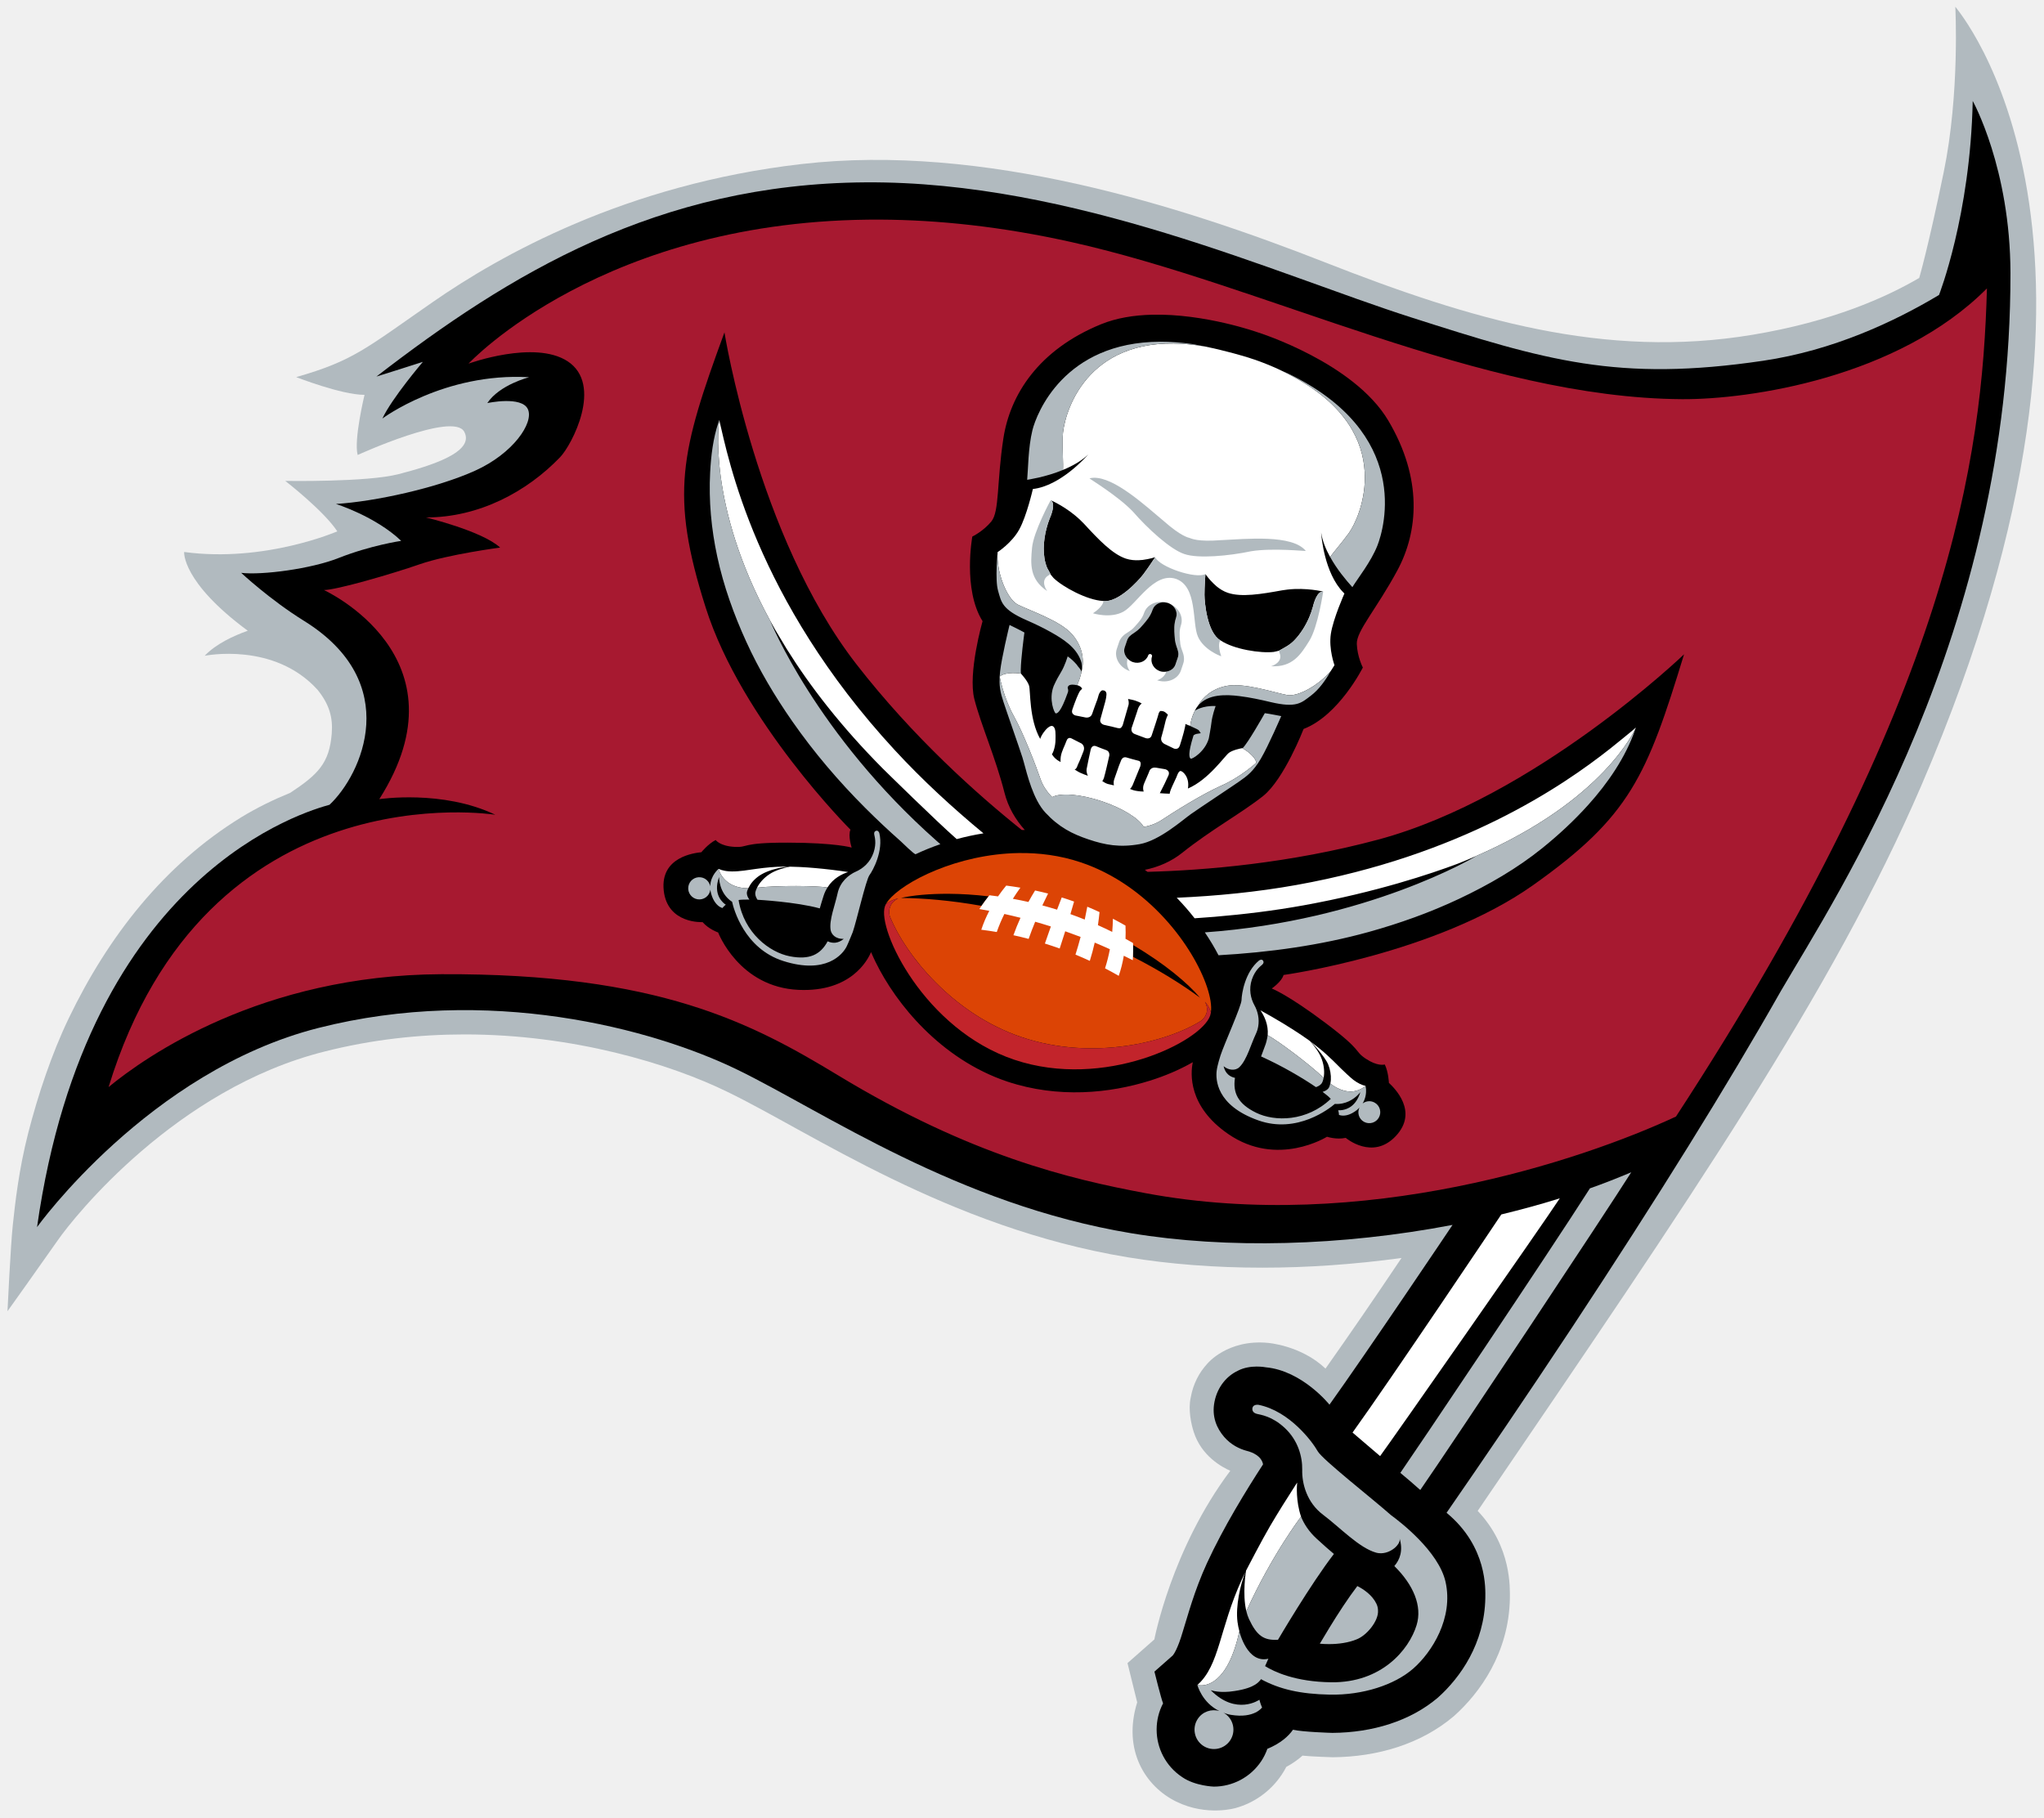
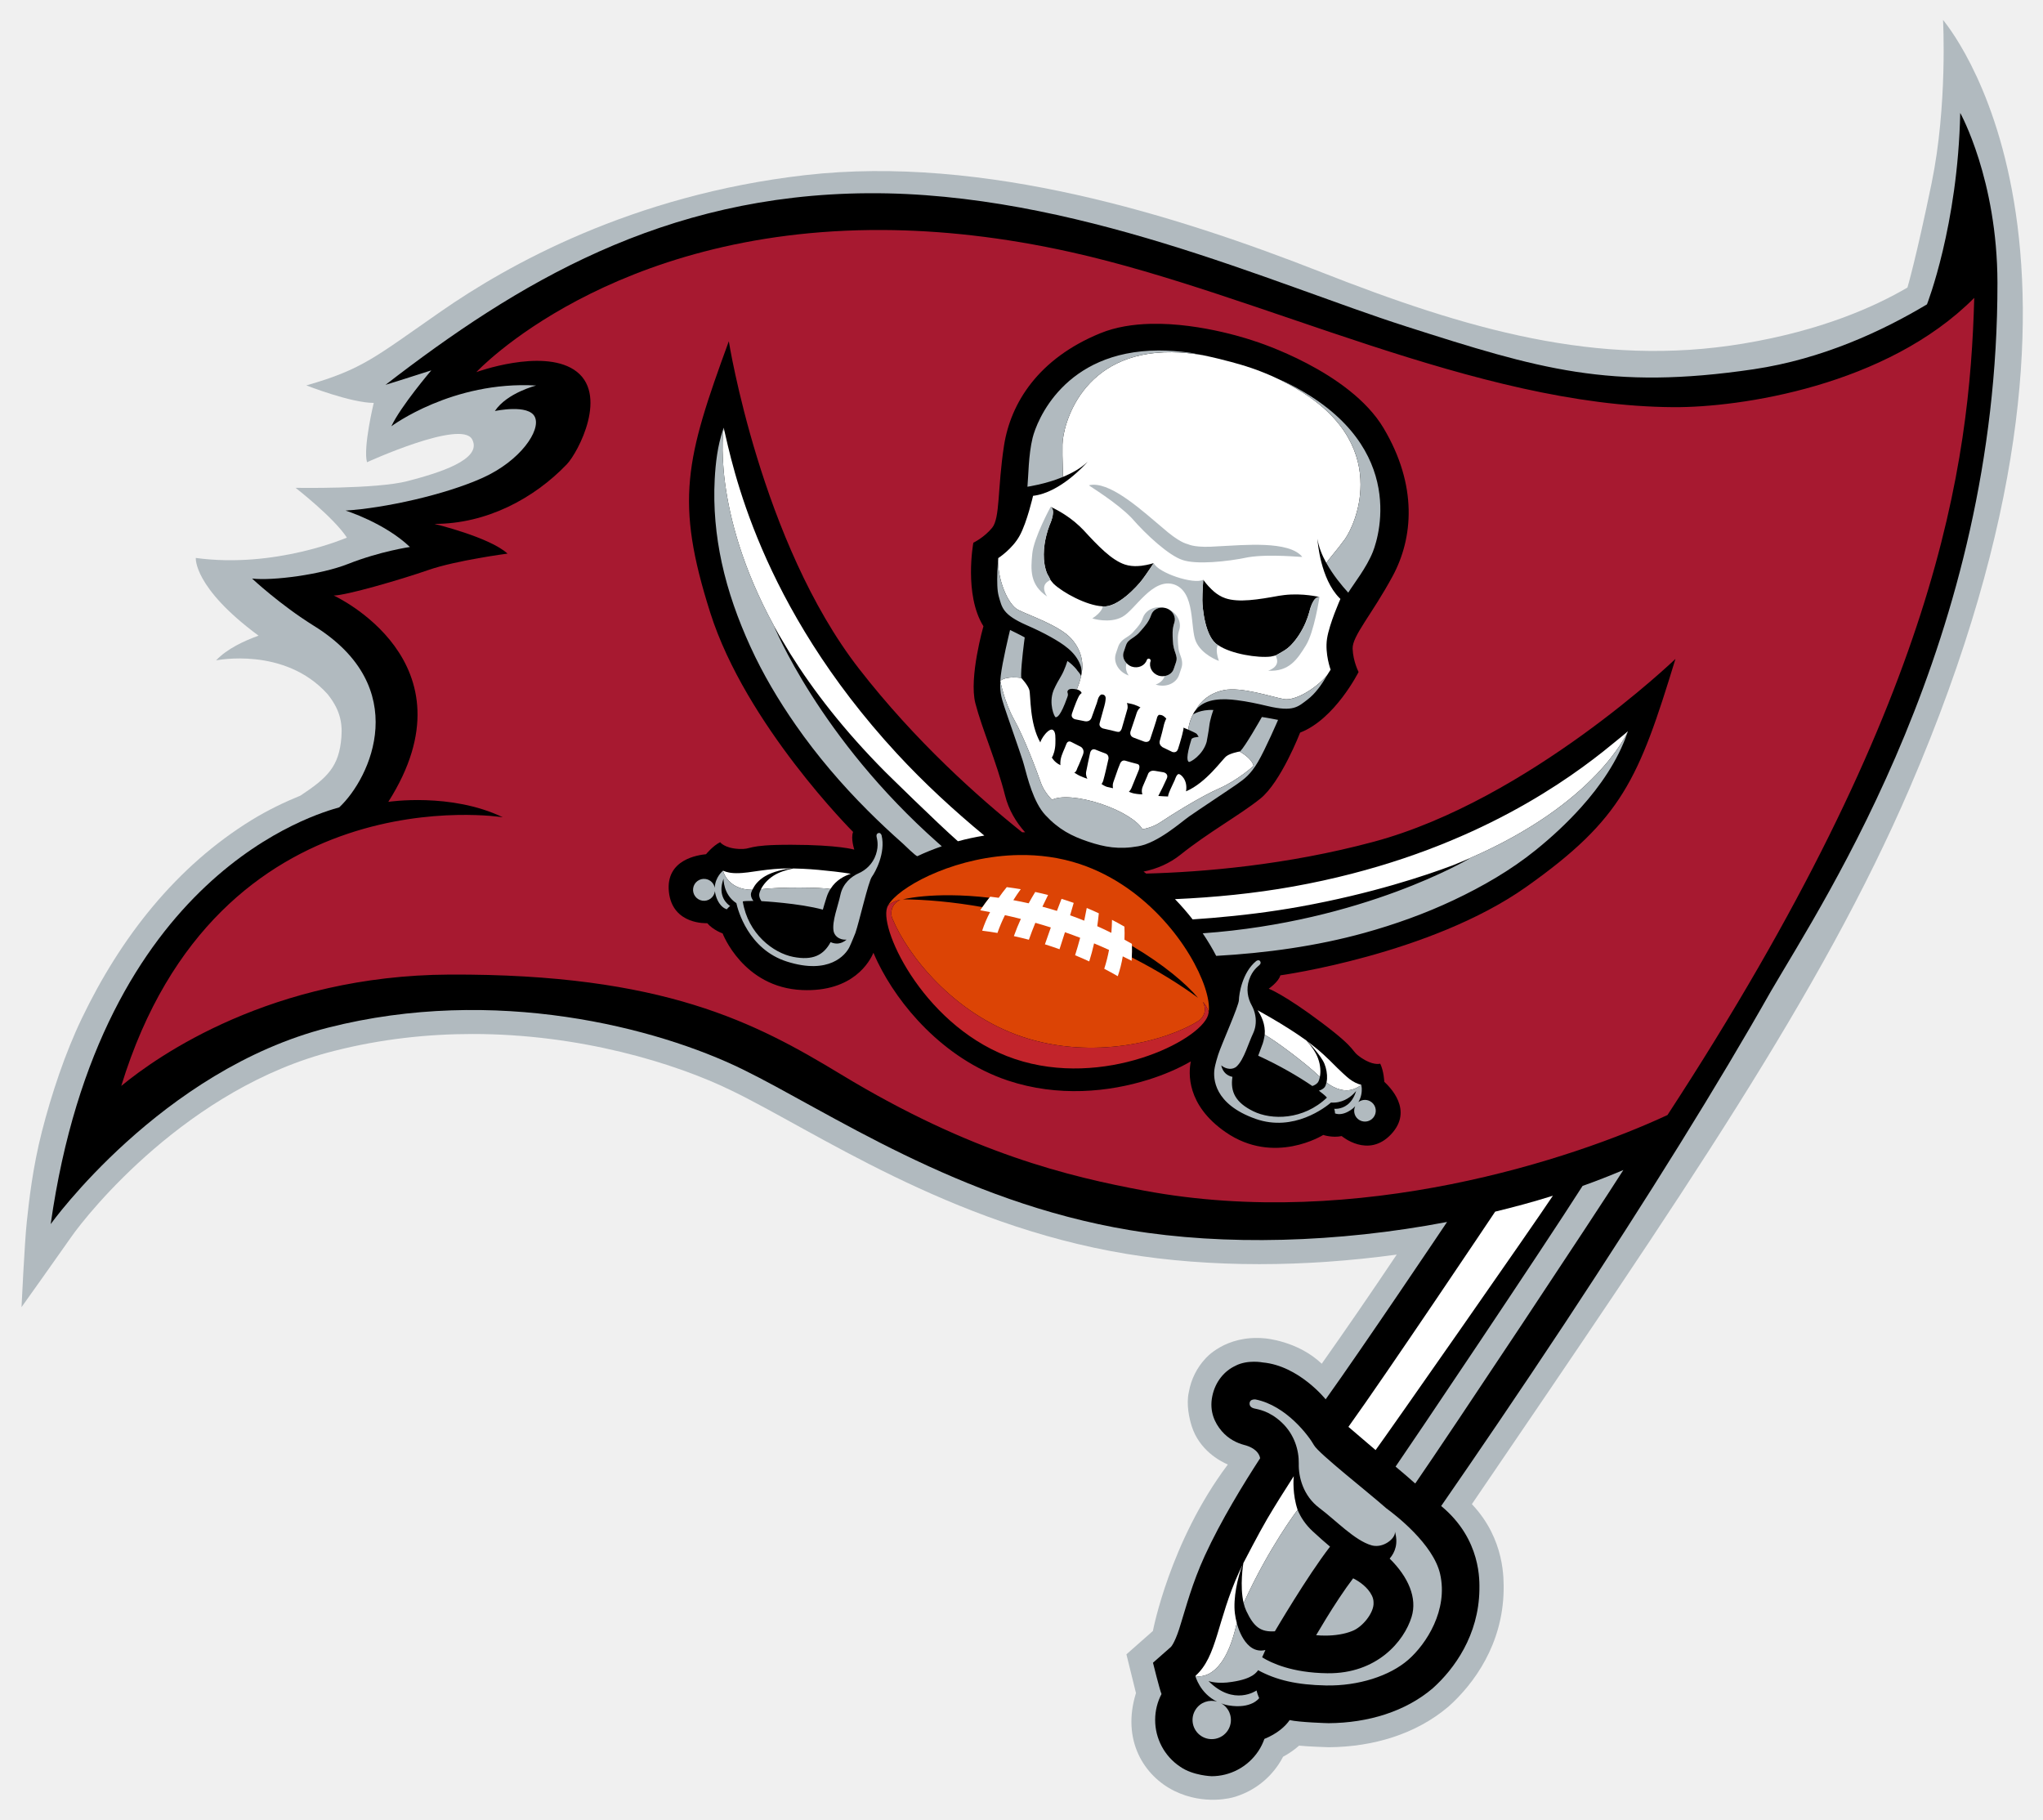
- <svg xmlns="http://www.w3.org/2000/svg" height="265.02" width="298" viewBox="0 0 300 267.02">
+ <svg xmlns="http://www.w3.org/2000/svg" viewBox="-2.23 -1.98 304.21 270.96" width="304.21" height="270.96">
  <g transform="matrix(.69337 0 0 .69337 -23.292 -39.934)" fill-rule="evenodd">
    <g>
      <path d="m447.65 59.002s1.001 18.324-2.46 35.099c-3.344 16.209-5.185 22.385-5.185 22.385-7.078 4.15-18.536 9.255-35.285 12.042-31.259 5.211-59.625-3.185-90.592-15.342-30.976-12.157-72.419-25.251-110.87-20.836-37.284 4.282-63.96 19.385-78.143 29.233-14.183 9.839-16.793 12.44-28.95 15.917 0 0 9.556 3.76 14.475 3.76 0 0-2.318 9.564-1.451 12.741 0 0 20.261-9.264 22.579-4.919 2.318 4.344-7.237 7.246-13.891 8.972-6.654 1.743-24.03 1.442-24.03 1.442s8.149 6.308 11.024 10.688c0 0-15.36 6.689-32.445 4.371 0 0-0.566 6.326 13.475 16.687-2.99 1.071-6.777 2.805-9.122 5.309 0 0 14.714-3.035 23.96 7.264 2.433 3.053 3.229 5.786 2.955 9.237-0.504 6.255-2.902 8.644-8.795 12.537-3.371 1.371-6.954 3.088-10.414 5.202-16.271 9.998-28.171 25.216-36.523 42.602-3.619 7.529-6.512 16.28-8.556 24.216-2.044 7.981-2.796 15.068-3.274 19.492-0.478 4.415-1.133 18.333-1.133 18.333s7.299-10.228 10.723-15.13c3.406-4.884 24.995-32.029 56.44-39.894 10.06-2.557 20.076-3.628 29.649-3.628 23.013-0.018 43.566 6.229 55.732 12.183 17.66 8.547 46.672 28.72 84.708 35.028 8.955 1.478 18.607 2.212 28.614 2.212 9.6 0 19.536-0.699 29.463-2.053-5.609 8.37-10.989 16.191-16.103 23.438-5.185-4.937-12.219-5.45-12.219-5.45-8.529-0.805-12.802 4.388-12.802 4.388-1.726 1.867-3.018 4.291-3.522 7.149-0.602 2.646 0.115 5.725 0.611 7.29 1.627 5.167 6.042 7.521 7.759 8.273-12.466 16.607-16.085 35.728-16.085 35.736l-5.689 5.017 2.053 8.317c-3.167 10.201 1.805 17.855 8.255 21.022 6.547 3.221 12.661 1.354 12.661 1.354 3.849-1.079 7.335-3.504 9.706-7.061 0.364-0.54 0.681-1.088 0.964-1.637 1.327-0.717 2.469-1.522 3.442-2.389 1.796 0.203 6.397 0.345 6.397 0.345 9.432-0.08 18.651-2.752 25.685-8.724 5.539-4.955 11.635-13.404 11.847-24.951 0-2.168 0.398-10.909-6.822-18.527 45.558-66.889 75.135-109.95 94.016-153.76 50.025-116.14 7.353-164.56 7.167-164.97z" fill="#b1babf" />
      <path d="m451.34 78.998c-0.505 24.225-7.141 41.098-7.141 41.098-9.484 5.68-22.429 11.741-37.214 13.935-30.887 4.565-46.061-0.053-74.666-9.202-28.587-9.149-71.49-28.888-115.52-28.596-44.044 0.283-75.48 19.403-103.64 41.151 0.434-0.133 7.344-2.292 9.839-3.114 0 0-6.574 7.715-8.573 12.006 0 0 13.104-9.794 31.091-8.75 0 0-6.255 1.566-8.865 5.477 0 0 7.299-1.575 8.6 1.301 1.31 2.867-3.123 9.387-11.201 13.033-8.078 3.654-21.12 6.521-29.463 7.043 0 0 8.352 2.61 13.82 7.821 0 0-6.37 0.911-13.298 3.645-5.769 2.283-16.165 3.654-20.598 3.132 0 0 6.069 5.68 13.298 10.166 21.164 13.13 12.228 32.595 5.415 38.974-4.486 1.274-51.246 13.997-61.961 89.486 0 0 23.694-33.055 59.572-42.186 35.886-9.131 70.676 0 88.937 8.91 18.262 8.918 46.53 28.481 83.275 34.577 20.208 3.353 44.54 2.743 68.092-1.761-0.38 0.584-18.35 27.313-26.074 38.09 0 0-5.733-7.202-13.493-7.919 0 0-3.256-0.655-5.893 0.717v9e-3c-2.327 1.071-4.318 3.362-4.964 6.538-0.654 3.221 0.513 5.716 2.036 7.485 1.45 1.69 3.273 2.548 4.75 2.946 1.318 0.319 3.15 1.124 3.495 2.867-3.539 5.45-8.388 13.325-11.883 20.934-2.743 5.99-4.052 11.13-5.149 14.59-1.035 3.548-1.955 4.937-2.256 5.114l-3.725 3.283s1.425 5.76 1.831 6.724c-0.902 1.716-1.354 3.61-1.363 5.477v0.106c0 3.911 1.929 7.751 5.433 10.061 2.734 1.884 6.689 1.999 6.689 1.999 3.902 0 7.733-1.929 10.042-5.397 0.557-0.841 0.983-1.725 1.292-2.61 2.805-1.141 4.53-2.734 5.424-4.043 2.079 0.478 8.131 0.664 8.379 0.664 8.458-0.062 16.474-2.486 22.341-7.485 4.716-4.22 9.865-11.439 10.033-21.111 0-1.725 0.522-10.821-8.211-18.041 7.547-10.909 16.82-24.508 26.57-39.257 18.129-27.472 32.958-51.343 44.239-71.276 11.803-20.262 48.733-75.923 48.654-152.14-0.035-22.208-7.989-36.47-7.989-36.47z" />
      <path d="m219.99 104.13c-58.702-0.312-87.302 30.503-87.316 30.518 9e-3 -9e-3 13.944-5.079 20.969-0.514 7.636 4.964 0.903 17.767-1.557 20.324-7.061 7.353-17.208 12.783-28.418 12.783 0 0 11.863 2.851 15.703 6.381 0 0-11.005 1.442-17.004 3.522-5.99 2.088-17.723 5.477-20.324 5.477 0 0 30.905 14.129 11.723 44.309 0 0 13.413-2.053 24.588 3.309 0 0-61.225-9.882-81.938 57.697 7.804-6.432 32.321-23.73 70.49-23.916 46.079-0.203 65.844 10.396 84.15 21.482 27.906 16.917 49.007 21.925 65.039 24.916 46.071 8.6 92.336-6.893 112.38-16.236 58.192-89.159 64.888-139.52 65.879-175.48-18.801 18.925-50.308 23.561-64.588 23.473-42.487-0.257-88.505-24.164-129.33-33.277-14.79-3.3-28.27-4.705-40.453-4.769zm57.447 20.152c11.169-0.283 22.371 3.709 22.504 3.756 0.177 0.053 20.288 6.38 27.578 18.66 7.326 12.343 6.353 23.579 1.92 31.781-4.432 8.211-8.697 12.837-8.582 15.58 0.106 2.734 1.281 4.981 1.281 4.981s-5.078 10.149-12.555 13.016c0 0-4.131 10.68-8.59 14.219-4.442 3.539-11.078 7.185-17.068 11.98-2.362 1.893-5.077 3.06-7.971 3.652 0.195 0.142 0.38 0.284 0.574 0.426 12.042-0.319 30.056-1.778 48.91-6.848 33.206-8.936 64.748-39.25 64.748-39.25-7.891 25.818-11.414 34.349-32.002 48.93-20.598 14.572-52.848 19.021-52.848 19.021-0.363 1.398-2.496 2.867-2.496 2.867s3.302 1.22 11.406 7.316c8.096 6.096 5.901 5.796 8.484 7.539 2.427 1.629 3.869 1.298 4.035 1.252l0.018-6e-3c0.779 1.566 0.877 3.894 0.877 3.894 1.079 1.018 6.36 6.059 1.449 11.279-4.919 5.22-10.6 0.373-10.6 0.373-2.008 0.425-3.963-0.24-3.963-0.24s-10.512 6.619-20.951-0.592c-8.495-5.857-7.981-12.803-7.484-15.201-2.868 1.646-5.948 2.929-9.105 3.92-8.521 2.672-19.394 3.778-30.197 0.186-7.096-2.389-12.971-6.529-17.607-11.121-4.645-4.601-8.078-9.68-10.316-14.254-0.336-0.699-0.654-1.388-0.938-2.061-0.743 1.77-4.301 8.485-15.316 8.006-12.679-0.549-17.076-12.166-17.076-12.166s-1.956-0.654-3.301-2.193c0 0-7.448 0.442-8.227-6.689-0.77-7.131 6.493-7.962 7.971-8.121 0 0 1.469-1.805 3.035-2.584 0 0 0.885 1.283 3.99 1.451 3.106 0.168 1.177-0.921 11.316-0.895 10.14 0.018 13.502 1.045 13.502 1.045s-0.815-2.461-0.258-3.797c0 0-23.03-23.003-30.666-47.051s-5.3-32.967 3.973-58.324c0 0 6.875 43.203 27.977 70.348 12.042 15.492 25.589 27.569 35.012 35.09 0.212 0 0.432 0.01 0.645 0.01-2.008-2.239-3.538-4.867-4.299-7.875-1.885-7.432-4.973-14.342-6.389-19.846-1.416-5.512 1.734-16.527 1.734-16.527-4.229-6.777-2.168-17.934-2.168-17.934s2.292-1.089 4.035-3.203c1.734-2.123 1.131-8.388 2.547-17.607 1.416-9.219 7.416-18.758 20.705-24.182 3.305-1.349 7.023-1.917 10.746-2.012z" fill="#a71930" />
      <path d="m249.18 238.35c-12.944 0.211-24.428 6.091-27.564 10.053-0.17 0.215-0.33 0.44-0.465 0.678-0.014 0.025-0.03 0.075-0.051 0.094 1.236-1.014 2.607-1.211 2.607-1.211-2.172 1.005-2.076 3.175-1.705 3.978 3.164 7.738 13.043 20.447 27.912 25.439 15.149 5.081 30.88 0.972 37.928-3.471 0.82-0.581 1.906-2.046 0.848-4.043 0 0 0.826 0.845 1.258 2.199 0.183-1.316-0.103-3.178-0.834-5.359-2.825-8.406-12.24-21.525-26.758-26.396-4.383-1.47-8.861-2.031-13.176-1.961zm-14.652 8.635c2.548 0.02 5.348 0.184 8.316 0.537-0.518 0.649-1.016 1.321-1.494 2.014-6.461-1.153-12.328-1.632-17.07-1.674 2.456-0.545 6.002-0.91 10.248-0.877zm38.932 10.869c6.682 3.917 11.655 8.133 14.189 11.152-3.715-2.74-8.546-5.782-14.219-8.672 0.037-0.832 0.048-1.659 0.029-2.481z" fill="#dc4405" />
      <path d="m282.12 130.38c-19.495-0.247-23.493 15.662-23.574 19.826-0.062 3.352 0.161 5.616 0.055 6.961 1.982-0.814 3.893-1.867 5.354-3.273-0.337 0.389-5.841 6.655-11.725 7.318 0 0-1.292 5.67-2.867 8.537-1.557 2.876-4.609 4.84-4.609 4.84-0.292 4.052 1.893 9.918 4.326 11.139 2.424 1.221 8.91 3.363 11.432 6.238 2.513 2.876 2.584 5.928 2 8.096-0.186 0.894-0.575 1.955-0.885 2.725 0.08 0.018 0.152 0.035 0.213 0.053 0.531 0.186 0.823 0.549 0.812 0.744 0 0-0.282 0.177-0.494 0.504-0.203 0.327-0.559 1.168-0.656 1.398-0.354 0.876-0.608 1.583-0.91 2.459-0.018 0.026-0.018 0.053-0.018 0.08-0.283 0.841 0.566 1.133 0.566 1.133 0 9e-3 0.087 0.035 0.096 0.035 0.681 0.124 1.417 0.274 2.178 0.434l0.031 4e-3c0.175 0.022 1.022 0.087 1.33-0.729 0.327-0.964 0.612-1.762 0.975-2.727 0.018-0.053 0.044-0.114 0.07-0.176l0.027-0.062s0.22-0.664 0.318-1.062c0.088-0.372 0.479-1.008 0.832-1.008 0.372 0 0.875 0.178 0.822 0.93-0.053 0.752-0.204 1.247-0.23 1.336-9e-3 0.035-0.018 0.079-0.018 0.105-0.336 1.186-1.018 3.682-1.018 3.682-0.327 0.956 0.717 1.256 0.717 1.256 0.636 0.177 1.593 0.328 2.266 0.531 0.044 9e-3 0.08 0.016 0.133 0.025 0 0 0.795 0.257 1.078 0.15 0.292-0.106 0.478-0.548 0.531-0.689 0.044-0.142 1.106-3.85 1.221-4.248 0.081-0.301 0.044-0.901-0.115-1.246 0.053 9e-3 1.018 0.177 1.559 0.354 0.45 0.159 1.053 0.399 1.353 0.629-0.46 0.23-0.761 0.99-0.787 1.096-9e-3 0.018-0.019 0.026-0.019 0.035-0.071 0.248-0.158 0.488-0.229 0.727-0.336 1.018-0.78 2.317-1.125 3.344-0.053 0.274-0.105 0.955 0.691 1.256 0.044 9e-3 0.08 0.036 0.123 0.045 0.664 0.248 1.505 0.549 2.123 0.797l0.037 0.012c0.069 0.022 0.231 0.068 0.424 0.068 0.31 0 0.691-0.116 0.867-0.646 0.159-0.487 0.522-1.567 0.84-2.549 0.311-0.973 0.593-1.857 0.602-1.963 9e-3 -0.186 0.231-0.531 0.363-0.646 0.363-0.026 0.627 0.026 0.875 0.15 0.292 0.142 0.629 0.504 0.762 0.637-0.195 0.336-0.504 1.195-0.584 1.664-0.062 0.398-0.531 2.106-0.752 2.902-0.026 0.062-0.045 0.15-0.07 0.221-0.019 0.027-9e-3 0.052-0.018 0.088-9e-3 0.026-0.019 0.045-0.01 0.062-0.124 0.823 0.672 1.238 0.672 1.238 0.708 0.336 1.389 0.663 2.01 0.973 0 0 0.089 0.035 0.098 0.035 0 0 0.848 0.276 1.131-0.564 9e-3 -0.026 0.026-0.053 0.035-0.062 0.284-0.885 0.507-1.619 0.754-2.522 0.062-0.248 0.133-0.496 0.195-0.744 0.017-0.026 0.025-0.096 0.035-0.193 0.017-0.062 0.14-0.505 0.176-0.779 0.027-0.142 0.027-0.274 0.018-0.371 0 0 0.47 0.185 1.018 0.424 0.221-1.858 1.018-3.246 1.018-3.246 0.177-0.425 0.433-0.788 0.707-1.115-9e-3 0-0.018 8e-3 -0.018 8e-3 1.018-1.752 2.867-3.486 5.938-4.123 3.743-0.77 10.202 1.424 12.883 1.92 2.362 0.434 6.76-2.132 9.271-5.096 0.46-0.708 0.779-1.221 0.779-1.221s-1.256-3.406-0.77-6.644c0.495-3.229 2.875-8.547 2.875-8.547l-0.211-0.207c-4.091-4.127-4.69-12.161-4.725-12.684l-2e-3 -0.021v-6e-3c0.274 1.77 0.991 3.54 1.92 5.203 0.779-1.177 2.292-2.777 3.973-5.113 1.194-1.672 3.371-6.204 3.371-11.742 0-6.3-2.814-13.917-13.068-20.154-0.035-0.027-0.071-0.055-0.115-0.072-0.124-0.08-0.256-0.158-0.389-0.229-1.318-0.796-2.628-1.495-3.857-2.088-0.567-0.274-1.115-0.523-1.637-0.762-0.531-0.23-1.036-0.442-1.514-0.637-0.363-0.15-0.708-0.284-1.035-0.408-0.248-0.097-0.488-0.185-0.717-0.273-0.788-0.292-1.442-0.504-1.92-0.654-0.097-0.035-0.186-0.062-0.283-0.098-0.973-0.31-4.699-1.434-9.344-2.398-2.361-0.402-4.544-0.599-6.561-0.625zm-96.332 16.213s-2.819 17.61 10.848 42.641l0.98 1.762c0.64 1.04 1.441 2.433 2.473 4.121 4.951 7.928 11.533 16.454 20.348 25.328l0.021 0.021c0.55 0.54 11.082 10.915 15.635 14.928 1.808-0.494 3.706-0.902 5.67-1.221-6.507-5.381-12.918-11.271-18.779-17.621-29.629-32.097-35.29-61.943-37.195-69.959zm70.229 17c0.203 0.08 3.415 1.487 6.246 4.186 0.284 0.266 0.558 0.54 0.824 0.822 3.077 3.345 5.99 6.406 8.848 7.361 0.929 0.31 1.91 0.381 2.805 0.338 9e-3 0 0.025 2.3e-4 0.045-0.01 0.247-9e-3 0.486-0.026 0.715-0.053 1.469-0.186 2.639-0.576 2.639-0.576s-1.522 2.329-2.514 3.629c-0.999 1.31-5.247 6.016-8.449 5.662-0.026 0-0.054-0.018-0.08-0.018-3.354-0.168-8.494-2.938-10.477-4.857-0.265-0.265-0.671-0.842-0.68-0.842-0.062 0.053-0.126 0.098-0.197 0.143 0.071-0.044 0.135-0.097 0.197-0.15 0.035-0.035-0.639-1.204-0.684-1.293-1.062-2.566-0.814-5.759-0.15-8.334 0.195-0.752 0.427-1.495 0.719-2.221 0 0 1.15-2.486 0.486-3.486-0.08-0.088-0.169-0.178-0.248-0.258l-0.018-8e-3c0-8e-3 -0.011-0.017-0.027-0.035zm32.766 15.645s0.034 0.044 0.053 0.07c0.133 0.195 0.752 1.052 1.699 1.963 0.168 0.168 0.345 0.328 0.531 0.488 9e-3 8e-3 0.024 0.018 0.033 0.035 0.691 0.575 1.507 1.105 2.445 1.416 2.856 0.964 7.024 0.283 11.492-0.531 0.39-0.061 0.769-0.115 1.15-0.16 4.008-0.459 7.531 0.426 7.531 0.426l8e-3 0.025-0.08-8e-3c-0.116 0.017-0.229 0.035-0.354 0.053-1.132 0.397-1.717 3.08-1.717 3.08-0.221 0.805-0.496 1.591-0.824 2.361-0.752 1.733-1.795 3.425-3.113 4.797-0.991 1.035-2.079 1.549-3.291 2.231l-0.01-0.01c-0.017 0-0.699 0.212-1.061 0.256-2.745 0.337-8.513-0.547-11.281-2.441-0.027-9e-3 -0.046-0.019-0.062-0.027-2.779-1.655-3.337-7.981-3.346-9.619-8e-3 -1.627 0.185-4.357 0.195-4.404zm-40.816 20.967c-0.953 0.01-2.081 0.164-2.773 0.744 0 0 0.807 4.436 2.981 8.336 2.17 3.897 4.758 10.74 5.717 13.504 0.394 1.135 1.162 2.422 2.42 3.711 1.726-0.959 5.958-0.66 10.566 0.889 4.409 1.481 7.849 3.66 8.838 5.424 1.585-0.292 2.839-0.823 3.762-1.438 2.437-1.624 8.62-5.523 12.709-7.322 4.083-1.799 7.4-4.85 7.4-4.85-0.335-1.457-2.309-2.695-2.988-3.086-0.406 0.074-2.021 0.398-2.83 0.994-0.925 0.681-4.286 5.682-8.688 7.562 0.417-2.475-1.184-3.756-1.596-3.713-0.408 0.049-0.733 1.019-0.818 1.264-0.085 0.249-0.934 1.922-1.225 2.707-0.29 0.786-0.203 0.848-0.203 0.848-0.707-0.019-1.413-0.058-2.113-0.113 0.674-1.27 1.275-2.534 1.842-3.793 0.41-1.051-0.713-1.282-0.719-1.289-0.627-0.096-1.252-0.201-1.879-0.318-0.025-4e-3 -0.042 5e-5 -0.068-2e-3 -0.786-0.14-1.262 0.352-1.363 0.652-0.078 0.199-0.152 0.397-0.236 0.594-0.287 0.695-0.597 1.387-0.896 2.08-0.014 0.04-0.024 0.085-0.045 0.121-0.356 0.876-0.055 1.609-0.055 1.609-0.246-0.017-0.828 2e-3 -1.811-0.191-0.466-0.093-1.088-0.369-1.088-0.369 0.346-0.283 0.555-0.821 0.562-0.818 0.626-1.531 1.594-3.908 1.594-3.908s0.382-1.023-0.285-1.221c-0.902-0.225-1.799-0.47-2.691-0.738-0.677-0.143-0.973 0.412-1.047 0.594-0.138 0.359-0.381 0.912-0.463 1.162-0.344 0.979-0.685 1.952-1.023 2.922 0 0.015 1e-4 0.027-4e-3 0.039-0.211 0.626-0.045 1.213-0.045 1.213s-0.867-0.177-1.322-0.297c-0.46-0.121-1.145-0.602-1.145-0.602 0.111-0.114 0.243-0.423 0.338-0.645 0.415-1.452 0.806-3.272 1.154-4.789 0.026-0.212 0.031-0.843-0.607-1.111-0.761-0.278-1.521-0.569-2.268-0.877-0.664-0.209-0.955 0.337-1.059 0.66-0.301 1.374-0.653 3.016-0.881 4.209-0.096 0.837 0.283 1.422 0.283 1.422-0.35-0.087-1.06-0.393-1.631-0.635-0.373-0.157-1.203-0.701-1.203-0.701 0.425-0.038 0.668-0.943 0.668-0.943 0.473-0.979 0.786-1.828 1.156-2.756 0.014-0.045 0.035-0.082 0.049-0.127 0.011-0.027 0.015-0.048 0.031-0.084 0.366-0.984-0.319-1.507-0.434-1.59-0.987-0.493-2.099-1.074-2.109-1.074-0.564-0.303-0.943 0.097-1.062 0.484-0.392 1.108-1.004 2.114-1.217 3.332-0.098 0.69-0.041 1.174-0.041 1.174-1.346-0.641-1.842-1.654-1.842-1.654 0.321-0.385 0.75-1.743 0.76-3.014 0.014-1.271 0.095-2.458-0.5-2.879-0.595-0.422-1.587 0.646-2.098 1.4-0.506 0.754-0.623 1.193-0.623 1.193v0.098c-2.384-4.153-2.052-10.189-2.373-11.297-0.33-1.101-1.73-2.572-1.73-2.572s-0.779-0.135-1.732-0.125zm132.01 11.557c-0.033 0.066-1.126 0.967-2.885 2.393-0.754 0.621-1.579 1.292-2.516 2.033-10.253 8.097-31.637 22.659-66.455 28.916-8.439 1.516-17.038 2.347-25.412 2.717 1.379 1.426 2.64 2.878 3.789 4.352 0 0 3.664-0.269 4.17-0.311 6.32-0.531 12.637-1.3 18.881-2.428 15.446-2.789 27.123-6.734 32.67-8.82 1.297-0.511 2.535-1.036 3.748-1.562 27.285-11.837 33.844-26.903 34.01-27.289zm-180.36 29.459c-2.015 0.01-4.03 0.208-6.025 0.486-1.768 0.246-3.465 0.554-5.1 0.539-0.39-1e-3 -0.769-0.023-1.139-0.072l-0.365-0.059c-0.46-0.087-0.908-0.217-1.348-0.404 0.019 0.073 0.972 4.104 6.295 4.104 0.05-0.057 0.236-0.408 0.27-0.471 0.509-0.962 1.506-1.877 2.441-2.422 0.01-6e-3 0.018-0.015 0.027-0.019 1.635-0.982 4.204-1.577 5.826-1.666 0.047-5e-3 -0.572-0.018-0.883-0.016zm1.127 0.014c-1.447 0.28-3.108 0.798-4.269 1.561-1.347 0.875-2.219 1.966-2.678 2.898 4.417-0.522 12.785-0.412 14.9-0.047 0.013-0.016 0.032-0.034 0.049-0.051 1.22-1.93 3.03-2.788 4.344-3.225-2.189-0.347-4.756-0.641-6.963-0.838-1.096-0.098-2.194-0.177-3.293-0.23-0.696-0.035-1.393-0.054-2.09-0.068zm45.84 4.008c-0.611 0.74-1.191 1.504-1.734 2.291-0.614-0.088-1.222-0.167-1.822-0.238-0.062 0.074-0.119 0.152-0.18 0.229-0.518 0.649-1.016 1.321-1.494 2.014-0.155 0.224-0.309 0.448-0.459 0.676 0.693 0.12 1.396 0.247 2.103 0.383-0.67 1.279-1.244 2.614-1.697 4 1.096 0.136 2.193 0.296 3.281 0.484 0.458-1.317 0.999-2.591 1.609-3.824 1.125 0.249 2.267 0.519 3.416 0.811-0.545 1.201-1.05 2.431-1.498 3.693 1.078 0.237 2.158 0.493 3.221 0.777 0.435-1.236 0.901-2.446 1.389-3.635 1.103 0.314 2.211 0.647 3.326 1.002-0.428 1.19-0.851 2.398-1.268 3.621 1.053 0.326 2.093 0.677 3.133 1.051 0.404-1.227 0.795-2.447 1.172-3.654 1.105 0.388 2.192 0.787 3.262 1.199-0.328 1.244-0.69 2.495-1.088 3.746 1.019 0.418 2.034 0.863 3.037 1.326 0.404-1.286 0.751-2.578 1.039-3.871 1.093 0.457 2.164 0.924 3.213 1.4-0.257 1.362-0.596 2.714-1.027 4.051 0.979 0.51 1.952 1.041 2.904 1.594 0.48-1.395 0.832-2.818 1.07-4.26 0.645 0.313 1.278 0.63 1.904 0.947 0.013-0.24 0.026-0.48 0.037-0.719 0.037-0.832 0.048-1.659 0.029-2.481-4e-3 -0.147-7e-3 -0.293-0.012-0.439-0.522-0.3-1.05-0.597-1.592-0.893 0.039-0.932 0.036-1.866-6e-3 -2.801-0.896-0.511-1.783-0.997-2.666-1.455-0.016 0.927-0.064 1.859-0.143 2.791-0.984-0.488-1.994-0.965-3.029-1.428 0.136-0.925 0.248-1.851 0.338-2.768-0.868-0.406-1.726-0.785-2.592-1.145-0.163 0.9-0.345 1.809-0.541 2.725-0.993-0.399-2.003-0.785-3.035-1.152 0.266-0.898 0.525-1.785 0.775-2.662-0.864-0.311-1.736-0.602-2.613-0.875-0.33 0.849-0.661 1.715-0.99 2.592-1.047-0.326-2.087-0.628-3.121-0.904 0.397-0.853 0.804-1.692 1.219-2.512-0.903-0.231-1.824-0.448-2.758-0.648-0.487 0.792-0.957 1.605-1.41 2.434-1.111-0.25-2.21-0.475-3.295-0.672 0.505-0.806 1.037-1.593 1.594-2.356-0.979-0.165-1.978-0.313-3.002-0.445zm53.861 26.441c0.783 1.137 1.72 2.999 1.535 5.266 1.898 0.983 8.64 5.939 11.848 9.025 0.196-1.023 0.159-2.419-0.391-3.93-0.466-1.31-1.472-2.722-2.459-3.82-0.127-0.095-0.256-0.19-0.385-0.285-1.01-0.725-2.046-1.412-3.092-2.084-1.464-0.941-2.953-1.843-4.461-2.713-0.715-0.411-1.436-0.814-2.156-1.219-0.152-0.086-0.293-0.157-0.439-0.24zm10.703 6.654c0.065 0.054 3.021 3.172 3.67 4.873 0.388 0.962 0.604 2.155 0.541 3.193-0.017 0.287-0.059 0.541-0.111 0.781 4e-3 4e-3 0.012 0.018 0.016 0.023 0.187 0.141 0.369 0.273 0.551 0.395 0.296 0.198 0.604 0.373 0.918 0.537 0.498 0.257 1.018 0.453 1.562 0.586 0.388 0.094 0.824 0.154 1.225 0.154 1.167 0 2.251-0.455 3.174-1.147l0.041-0.029c-0.449-0.109-0.874-0.268-1.283-0.469-0.448-0.219-0.879-0.5-1.305-0.816-0.562-0.418-2.22-1.983-2.621-2.389-0.545-0.55-1.095-1.095-1.647-1.639-0.669-0.657-2.123-2.001-2.801-2.514-0.149-0.112-1.93-1.541-1.93-1.541zm52.719 33.166c-0.113 0.044-0.23 0.08-0.346 0.115-3.954 1.239-7.98 2.318-12.051 3.309-0.46 0.699-23.401 34.943-31.516 46.215 0.194 0.168 5.66 4.849 5.838 4.99 2.193-2.955 34.031-48.497 38.074-54.629zm-55.645 60.238c-0.088 0.133-0.175 0.266-0.264 0.398-1.868 2.902-3.709 5.823-5.461 8.795-1.682 2.851-4.982 9.221-5.106 9.469-0.018 0.133-0.822 4.884 0.06 8.572 3e-3 -8e-3 6e-3 -0.015 0.01-0.023 0.033-0.084 0.079-0.193-8e-3 0.033 5.448-11.997 11.583-20.015 11.592-20.023-1.117-3.292-0.899-6.609-0.824-7.221zm-10.98 18.971c-0.239 0.495-0.486 0.992-0.707 1.478-4.849 10.6-4.701 18.227-9.451 22.438 0 0 0.117 0.035 0.32 0.062 1.274 0.168 6.087-0.017 8.574-11.439v-0.01c-0.168-0.636-0.312-1.292-0.4-2.008-0.415-3.302 0.593-7.832 1.647-10.469 9e-3 -0.018 0.018-0.035 0.018-0.053z" fill="#fff" />
      <path d="m279.2 130c-20.403 0.088-26.206 15.271-27.064 18.748-0.911 3.698-0.903 8.388-1.115 10.512 0 0 3.919-0.557 7.582-2.088 0.106-1.345-0.115-3.61-0.053-6.963 0.088-4.592 4.945-23.492 30.135-19.201l-0.123-0.025c-0.823-0.168-1.673-0.336-2.549-0.486-2.433-0.345-4.698-0.496-6.812-0.496zm25.934 6.238c1.229 0.593 2.539 1.292 3.857 2.088 0.133 0.071 0.265 0.149 0.389 0.229 0.044 0.018 0.08 0.046 0.115 0.072 10.255 6.238 13.068 13.855 13.068 20.154 0 5.539-2.177 10.07-3.371 11.742-1.681 2.336-3.194 3.937-3.973 5.113 1.417 2.557 3.3 4.84 4.699 6.371 1.194-1.938 3.918-5.336 5.289-8.777 1.513-3.831 7.326-23.871-19.049-36.559zm-119.34 10.357s-0.17 0.504-0.17 0.506c-1.145 3.372-1.577 7.053-1.764 10.592-0.317 5.988 0.245 12.01 1.512 17.867 1.346 6.223 3.499 12.218 6.139 18.004 2.7 5.922 6.039 11.543 9.758 16.881 4.579 6.576 9.803 12.696 15.467 18.361 2.431 2.431 4.939 4.783 7.514 7.062 0.316 0.28 2.894 2.845 3.15 2.723 1.607-0.766 3.362-1.473 5.229-2.123l-0.779-0.686c-25.545-22.596-35.285-46.688-35.285-46.688l0.037 0.064c-13.618-24.99-10.807-42.564-10.807-42.564zm79.289 12.238c-0.296 0.011-0.582 0.049-0.857 0.117 0 0.115 5.946 3.653 9.193 7.043 3.097 3.575 7.971 8.05 10.908 8.998 2.921 1.018 9.502 0.39 14.139-0.592 4.665-0.752 11.584 0.025 11.584-0.072-2.858-3.539-12.59-2.529-18.076-2.273-4.752 0.372-6.177-0.335-6.504-0.459-0.319-0.088-1.885-0.389-5.469-3.557-3.947-3.294-10.485-9.363-14.918-9.205zm-9.088 4.762s-3.619 6.627-3.938 10.061c-0.327 3.442-0.557 6.654 3.195 9.176-0.115-0.159-1.558-2.229 0.283-3.309 0.071-0.043 0.14-0.089 0.211-0.143 0.071-0.044 0.135-0.097 0.197-0.15 0.035-0.035-0.639-1.202-0.684-1.291-1.062-2.566-0.814-5.761-0.15-8.336 0.195-0.752 0.427-1.495 0.719-2.221 0 0 1.15-2.486 0.486-3.486-0.08-0.088-0.169-0.176-0.248-0.256l-0.018-0.01zm-11.236 10.998s-0.23 2.257-0.23 4.531c0 0.911 0.028 1.833 0.125 2.602 0.053 0.389 0.124 0.741 0.203 1.043 0.699 2.407 0.779 3.929 5.99 6.221 1.778 0.778 3.539 1.611 5.229 2.566 2.531 1.433 5.257 3.124 6.309 6 9e-3 0.026 0.011 0.051 0.027 0.078 0.284 0.726 0.309 1.628 0.115 2.371 0-0.096-0.045-0.222-0.107-0.354-0.23-0.452-0.627-0.778-0.885-1.203 0-9e-3 -9e-3 -0.017-0.025-0.035-0.567-0.645-1.177-1.239-1.895-1.727v0.027l-0.018-0.035s-0.548 1.92-1.406 3.336c-0.488 0.814-1.01 1.716-1.559 2.955 0 0.018-8e-3 0.036-0.016 0.053-1.071 2.78 0.177 5.718 0.469 5.734 0.345 0.026 1.08-0.309 2.469-4.211 0.035-0.089 0.105-0.275 0.15-0.479 0.035-0.186-0.028-0.523-0.107-0.797 0 0 0.01-0.019 0.018-0.045 0.169-0.638 0.985-0.583 1.498-0.521 0.176 0.018 0.352 0.044 0.521 0.088 0.309-0.77 0.698-1.832 0.885-2.725 0.584-2.168 0.513-5.22-2-8.096-2.523-2.876-9.009-5.018-11.434-6.238-2.433-1.221-4.618-7.088-4.326-11.141zm33.385 1.07s-1.522 2.329-2.514 3.629c-0.999 1.31-5.247 6.016-8.449 5.662v0.014c-2e-3 0.127-0.085 1.155-2.221 2.578 0 0 3.682 1.177 6.449-0.344 2.78-1.522 6.45-8.467 11.123-6.955 4.636 1.619 3.38 9.371 4.672 12.256 1.247 2.806 4.715 4.087 4.928 4.158-0.885-2.576-0.192-3.397-0.201-3.397-2.77-1.655-3.329-7.981-3.338-9.619-8e-3 -1.628 0.185-4.362 0.195-4.406-2.08 1.071-9.68-1.479-10.645-3.576zm35.508 7.301c-0.116 0.017-0.229 0.035-0.354 0.053-1.132 0.397-1.717 3.08-1.717 3.08-0.221 0.805-0.496 1.591-0.824 2.361-0.752 1.733-1.795 3.425-3.113 4.797-0.991 1.035-2.079 1.549-3.291 2.231 0.035 0.159 0.079 0.309 0.141 0.459 0.84 2.062-1.787 2.822-1.787 2.822 4.532 0.248 6.272-2.46 8.096-5.398 1.823-2.929 2.93-10.396 2.93-10.396zm-34.594 2.17c-1.507 0.1-2.801 0.966-3.26 2.307-0.38 1.15-1.015 1.841-1.84 2.76l-0.025 0.037c-0.628 0.752-1.116 1.034-1.717 1.424-0.586 0.354-1.408 0.982-1.734 2.027l-0.471 1.397c-0.627 1.877 0.613 3.982 2.762 4.707 0 0-0.937-1.167-0.469-2.564 0-0.018 9e-3 -0.045 0.018-0.062-0.62-0.646-0.921-1.53-0.637-2.371l0.496-1.459c0.495-1.496 1.786-1.364 3.299-3.258 0.814-0.938 1.638-1.84 2.125-3.291 0.389-1.168 1.706-1.815 3.008-1.486-0.527-0.148-1.052-0.199-1.555-0.166zm2.035 0.324c1.22 0.537 1.873 1.831 1.482 3-0.486 1.441-0.397 2.655-0.309 3.902 0.062 2.415 1.167 3.089 0.672 4.584l-0.496 1.461c-0.281 0.849-1.062 1.378-1.955 1.512 0 0.017-8e-3 0.035-0.016 0.053-0.471 1.389-1.92 1.76-1.92 1.77 2.158 0.717 4.423-0.212 5.051-2.098l0.469-1.397c0.372-1.025 0.081-2.025-0.16-2.654-0.238-0.672-0.459-1.195-0.502-2.176v-0.019l-0.012-0.035c-0.088-1.221-0.175-2.141 0.205-3.291 0.603-1.801-0.509-3.811-2.51-4.611zm-33.803 4.561s-8e-3 0.026-0.018 0.076c-0.183 0.747-1.645 6.809-1.98 9.754-0.359 3.136 0.123 4.658 0.711 6.484 0.584 1.823 3.337 9.627 4.014 11.754 0.087 0.266 0.18 0.6 0.285 0.984 0.732 2.693 2.001 7.934 4.561 10.691 2.903 3.128 5.705 4.536 9.162 5.699 7e-3 3e-3 0.021 4e-3 0.035 8e-3 0.01 5e-3 0.021 0.012 0.031 0.014 1.728 0.579 3.366 1.01 5.094 1.205 1.728 0.194 3.551 0.149 5.65-0.223 4.234-0.751 9.081-5.101 10.902-6.391 1.828-1.288 8.733-5.849 10.297-6.951 1.566-1.106 2.873-2.031 4.479-4.744 1.611-2.723 4.332-9.047 4.332-9.047s-2.611-0.516-3.475-0.621c0 0-0.014 0.023-0.041 0.07-0.385 0.68-3.498 6.173-4.633 7.32 0 0-0.034 5e-3 -0.094 0.016 0.68 0.391 2.653 1.629 2.988 3.086 0 0-3.317 3.051-7.4 4.85-4.088 1.8-10.272 5.698-12.709 7.322-0.923 0.614-2.176 1.144-3.762 1.435-0.989-1.764-4.429-3.941-8.838-5.422-4.609-1.548-8.842-1.848-10.568-0.889-1.258-1.289-2.026-2.576-2.42-3.711-0.959-2.764-3.545-9.607-5.715-13.504-2.174-3.9-2.981-8.336-2.981-8.336 1.386-1.16 4.506-0.619 4.506-0.619-0.03-0.212-0.037-0.507-0.033-0.861 0.033-2.306 0.668-7.097 0.758-7.769 7e-3 -0.052 0.012-0.078 0.012-0.078-0.749-0.437-3.15-1.603-3.15-1.603zm68.061 9.748c-2.512 2.963-6.901 5.529-9.264 5.096-2.682-0.496-9.141-2.691-12.885-1.92-3.079 0.637-4.927 2.38-5.953 4.141 9e-3 -9e-3 0.017-0.025 0.035-0.025 0.017-0.018 0.025-0.018 0.035-0.037 2.07-2.388 5.831-2.291 8.672-1.928 2.22 0.274 4.423 0.745 6.6 1.266 5.548 1.31 6.53 0.151 8.529-1.353 1.718-1.292 3.124-3.284 4.168-5.143 0.026-0.035 0.046-0.06 0.062-0.096zm-24.404 7.434c-2.804-0.134-4.371 0.973-4.371 0.973l-0.016 0.027c-0.113 0.206-0.797 1.516-1 3.219 0 9e-3 1.078 0.487 1.291 0.602 0.186 0.106 0.485 0.222 0.6 0.408 0.265 0.38 0.338 0.531 0.338 0.531-0.257 0.044-0.514 0.079-0.77 0.123-0.142-9e-3 -0.779 0.222-0.779 0.416-1.238 3.965-0.858 4.664-0.566 4.85 0.249 0.158 3.009-1.424 3.832-4.291 0-0.018 0.46-2.409 0.557-3.356 0.17-1.531 0.806-3.274 0.885-3.486l-0.018 0.01c0-9e-3 0.018-0.025 0.018-0.025zm89.031 4.562c-0.165 0.386-6.725 15.453-34.01 27.289l-0.172 0.139s-22.678 13.5-57.131 15.967c1.102 1.637 2.077 3.26 2.894 4.848 10.72-0.602 21.57-2.093 31.822-4.936 6.554-1.818 13.006-4.126 19.16-7.031 6.195-2.925 12.27-6.423 17.613-10.734 3.484-2.812 6.749-5.843 9.744-9.172 4.12-4.578 7.884-10.029 9.916-15.889 0 0 0.166-0.482 0.162-0.48zm-160.78 21.848c-0.051-5e-3 -0.107-3e-4 -0.168 0.016-0.289 0.081-0.49 0.317-0.41 0.775 0.076 0.457 0.545 1.79-0.137 3.836-0.685 2.054-2.22 3.379-3.734 4.041-1.508 0.661-3.367 2.159-3.889 4.606-0.515 2.446-1.838 5.665-1.471 7.791 0.14 0.81 0.941 1.93 2.789 1.852-1.263 1.046-2.454 0.968-3.424 0.525-1.53 2.823-3.833 3.986-8.021 3.172-4.288-0.832-9.716-4.942-10.842-11.883 1e-3 -0.123 1.435-0.136 2.023-0.137h0.262c-0.253-0.33-0.525-0.809-0.543-1.328-7e-3 -0.289 0.114-0.662 0.299-1.061-5.323 0-6.275-4.031-6.295-4.104 0 0-1.688 1.356-1.76 3.672-0.183-0.956-0.949-1.735-1.961-1.887-1.282-0.197-2.485 0.686-2.678 1.973-0.194 1.285 0.695 2.488 1.977 2.682 1.283 0.192 2.486-0.69 2.68-1.975 5e-3 -0.031 4e-3 -0.062 8e-3 -0.094 0.03 0.274 0.083 0.562 0.164 0.857 0.223 0.819 0.528 1.401 0.84 1.844 0.75 1.06 1.566 1.213 1.566 1.213 9e-3 2e-3 0.114-0.15 0.123-0.16 0.056-0.066 0.534-0.564 0.596-0.523-0.539-0.349-2.834-2.088-1.438-5.889 0 0-0.08 3.43 2.758 5.256 0.311 1.42 2.536 9.908 10.859 12.549 9.087 2.887 12.589-1.445 13.404-3.076 0.37-0.747 1.299-3.062 1.299-3.062 0.788-2.257 2.787-11.038 3.537-12.061 0.747-1.026 3-5.136 2.088-8.912 0 0-0.142-0.475-0.502-0.508zm-17.092 11.729c-2.909-8e-3 -6.104 0.095-8.312 0.355-0.23 0.472-0.388 0.913-0.381 1.246 0.014 0.509 0.253 0.968 0.484 1.309 0 0 8.098 0.431 13.189 1.828 0.203-0.725 0.466-1.613 0.814-2.693 0.218-0.687 0.514-1.265 0.842-1.785-0.017 0.016-0.035 0.033-0.049 0.049-1.058-0.183-3.679-0.301-6.588-0.309zm98.609 15.617c-0.276-0.057-0.566 0.158-0.566 0.158-3.009 2.461-3.69 7.099-3.711 8.369-0.019 1.27-3.724 9.474-4.455 11.746-0.031 0.095-0.664 2.045-0.811 3.228-0.225 1.812-0.157 7.359 8.83 10.541 8.229 2.913 15.098-2.545 16.207-3.496 2.312 0.172 3.993-1.035 4.809-1.84 0.373-0.366 0.592-0.648 0.592-0.648-0.888 2.917-2.742 3.636-3.875 3.797-0.368 0.051-0.663 0.045-0.822 0.031 0.024 0.074 0.033 0.133 0.051 0.199 0.131 0.488 0.104 0.783 0.104 0.783s0.268 0.127 0.73 0.156c0.651 0.04 1.698-0.118 3.037-1.147 0.227-0.178 0.401-0.368 0.582-0.555-0.524 1.106-0.119 2.437 0.973 3.029 1.131 0.615 2.546 0.192 3.156-0.938 0.615-1.127 0.193-2.544-0.938-3.154-0.833-0.455-1.815-0.341-2.518 0.195 0.682-1.127 0.763-2.283 0.725-3.01-5e-3 -0.124-0.084-0.685-0.094-0.689-9e-3 8e-3 -0.021 0.013-0.031 0.021-0.923 0.692-2.007 1.147-3.174 1.147-0.401 0-0.836-0.06-1.225-0.154-0.544-0.133-1.064-0.329-1.562-0.586-0.314-0.164-0.622-0.339-0.918-0.537-0.181-0.121-0.364-0.254-0.551-0.395l-0.021-0.016c-0.093 0.427-0.221 0.798-0.402 1.023-0.325 0.404-0.835 0.622-1.23 0.736 8e-3 3e-3 0.016 0.011 0.025 0.018 0.593 0.475 1.202 0.894 1.711 1.467-5.084 4.853-11.892 4.86-15.816 2.938-3.836-1.882-4.966-4.201-4.481-7.387-1.037-0.23-2.038-0.87-2.41-2.467 0.035 0.031 0.077 0.05 0.113 0.08 0.884 0.714 2.327 0.975 3.221 0.127 0.805-0.765 1.431-2.022 1.994-3.373 0.515-1.24 0.96-2.511 1.529-3.727 0.229-0.493 0.395-1.031 0.482-1.568 0.257-1.512-0.062-3.122-0.807-4.457-0.802-1.439-1.233-3.422-0.537-5.475 0.695-2.039 1.868-2.821 2.203-3.139 0.342-0.315 0.322-0.628 0.141-0.869-0.077-0.098-0.168-0.147-0.26-0.166zm1.262 15.994s-0.178 1.171-0.42 1.861c-0.381 1.073-0.702 1.939-0.98 2.637 4.519 2.034 8.804 4.569 11.625 6.5 0.397-0.134 0.859-0.353 1.178-0.752 0.203-0.261 0.344-0.707 0.445-1.221-3.207-3.086-9.95-8.042-11.848-9.025zm77.018 29.043c-2.867 1.203-5.769 2.353-8.752 3.406-8.529 13.405-37.624 56.664-40.162 60.283 1.557 1.3 2.964 2.495 4.053 3.486 0.043 0.035 0.124 0.089 0.176 0.133 7.443-10.769 38.917-58.187 44.686-67.309zm-79.16 49.256c-0.319-5e-3 -0.971 0.065-1.092 0.709-0.08 0.522 0.141 1.008 0.93 1.221 0.779 0.203 3.229 0.453 5.963 3.027 2.734 2.575 3.708 5.972 3.656 8.84-0.071 2.867 0.947 6.909 4.424 9.52 3.494 2.61 7.617 7.016 11.236 8.025 0.221 0.061 0.433 0.097 0.654 0.115 2.399 0.212 4.671-1.947 4.309-3.16 0.788 2.62 0.071 4.522-1.105 5.885 4.018 3.955 5.965 8.467 4.709 12.529-1.602 5.22-7.433 12.237-18.096 12.096-7.591-0.097-12.052-2.212-13.998-3.424 9e-3 -0.019 0.655-1.468 0.699-1.566-4.45 1.071-6.078-5.521-6.148-5.812-2.487 11.422-7.3 11.608-8.574 11.439-0.203-0.027-0.32-0.062-0.32-0.062s0.956 3.736 4.672 5.523c-1.691-0.505-3.566 0.105-4.592 1.662-1.256 1.893-0.734 4.451 1.16 5.707 1.902 1.248 4.451 0.735 5.717-1.168 1.247-1.893 0.733-4.45-1.17-5.697-0.097-0.062-0.185-0.097-0.281-0.15 0.503 0.186 1.017 0.353 1.619 0.451 4.955 0.823 6.582-1.566 6.582-1.566s-0.335-0.682-0.566-1.639c0 0-4.901 3.452-10.316-2.025 0.187 0.062 1.973 0.682 5.053 0.178 4.591-0.682 5.22-2.124 5.529-2.389 8e-3 -0.053 0.018-0.089 0.037-0.133 3.972 2.159 8.359 3.166 14.605 3.291 7.007 0.132 13.716-2.062 17.662-5.504 3.938-3.434 8.599-10.724 6.856-18.422-1.468-6.45-9.668-12.741-11.562-14.121-4.052-3.583-14.53-11.769-15.521-13.539-1.07-1.929-5.917-8.503-12.553-9.83 0 0-0.07-8e-3 -0.176-0.01zm9.209 23.715c-9e-3 8e-3 -6.143 8.027-11.592 20.023 0.142 0.593 0.327 1.158 0.566 1.672 1.68 3.584 3.169 4.566 6.141 4.389 0 0 6.946-11.847 11.848-18.182-1.01-0.841-2.22-1.912-3.672-3.248-1.619-1.486-2.645-3.079-3.291-4.654zm11.924 14.705c-1.901 2.486-4.098 5.858-5.867 8.752-0.786 1.283-1.494 2.476-2.078 3.459 0.629 0.062 1.273 0.088 1.928 0.088 2.062 0.01 4.194-0.317 5.805-0.98 2.222-0.824 4.727-3.956 4.594-6.098 0-0.521-0.108-0.992-0.338-1.478-0.876-1.831-2.742-3.096-4.043-3.742z" fill="#b1babf" />
      <path d="m277.6 186.78c0.389-1.168 1.708-1.815 3.009-1.486 0.08 0.018 0.158 0.035 0.23 0.062 0.086 0.028 0.167 0.063 0.25 0.096 1.22 0.537 1.873 1.831 1.483 3-0.486 1.441-0.398 2.654-0.31 3.902 0.062 2.415 1.168 3.089 0.672 4.584l-0.496 1.46c-0.281 0.849-1.061 1.379-1.954 1.513-0.417 0.053-0.859 0.053-1.302-0.088-1.37-0.46-2.14-1.859-1.716-3.106 0.071-0.212-0.054-0.442-0.275-0.523-0.221-0.07-0.45 0.044-0.521 0.249-0.415 1.256-1.876 1.902-3.256 1.442-0.442-0.15-0.796-0.416-1.097-0.726-0.62-0.646-0.921-1.531-0.637-2.372l0.495-1.459c0.495-1.496 1.787-1.363 3.3-3.257 0.814-0.938 1.637-1.84 2.123-3.291z" />
    </g>
    <path d="m287.84 273.91c-7.048 4.442-22.778 8.552-37.928 3.471-14.869-4.993-24.748-17.703-27.912-25.441-0.371-0.803-0.467-2.972 1.705-3.977 0 0-1.372 0.196-2.608 1.21 0 0-0.109 0.16-0.22 0.492-1.664 4.965 8.412 26.097 27.436 32.484 19.035 6.389 39.622-3.821 41.48-9.356 0.127-0.403 0.153-0.726 0.153-0.726-0.432-1.355-1.258-2.199-1.258-2.199 1.058 1.997-0.027 3.461-0.848 4.043" fill="#c2242b" />
  </g>
</svg>
